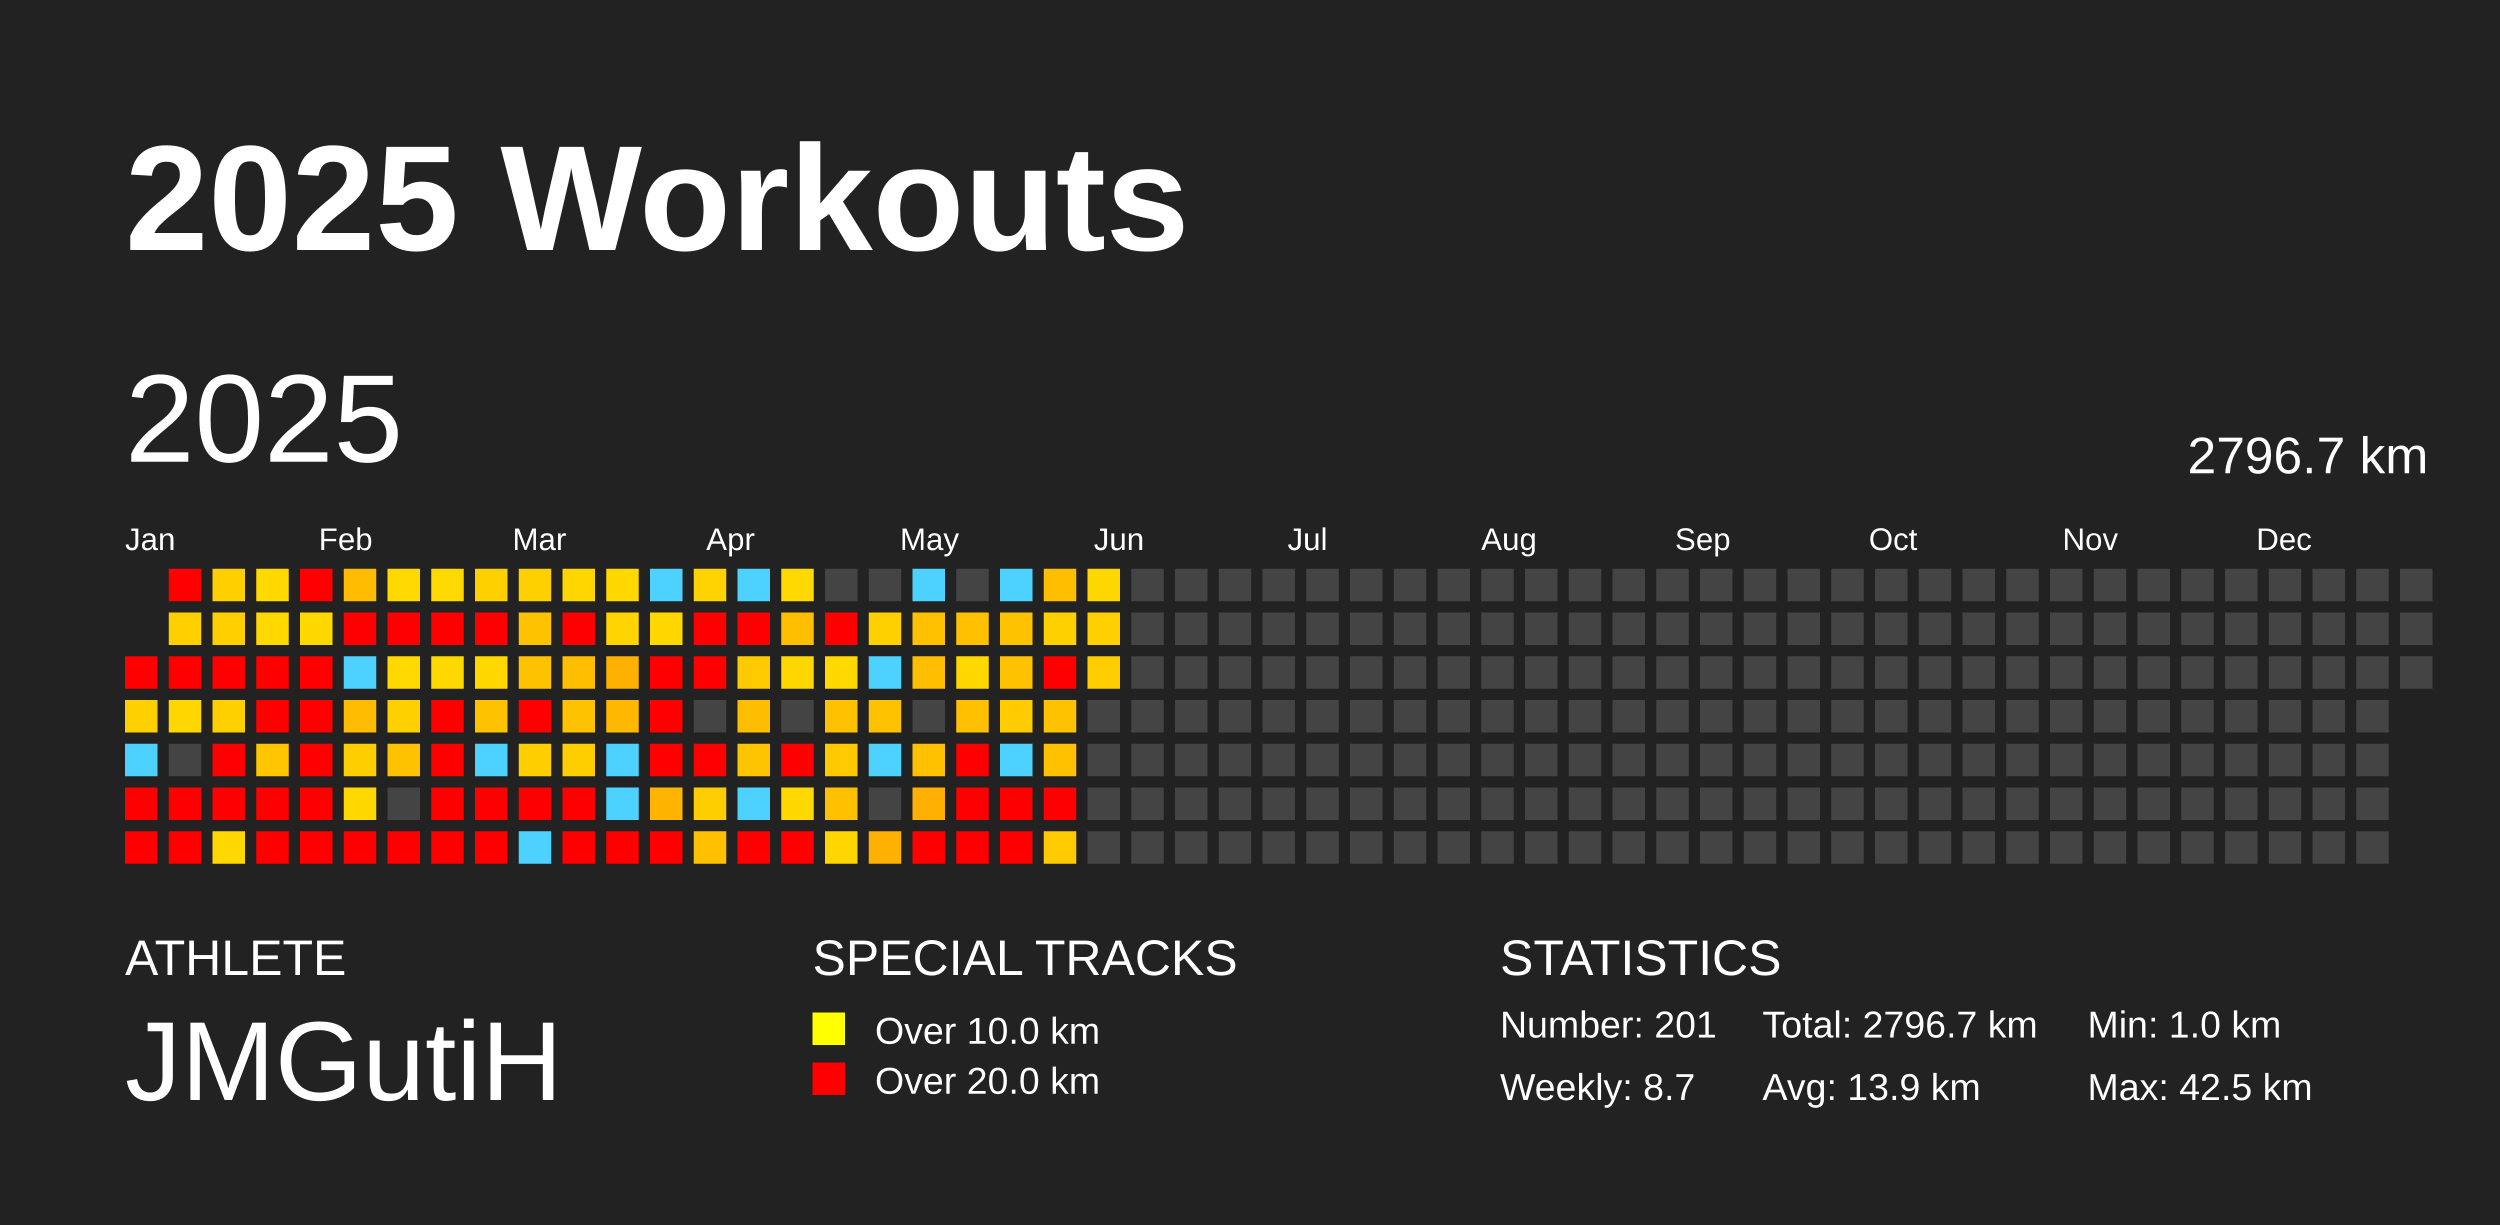
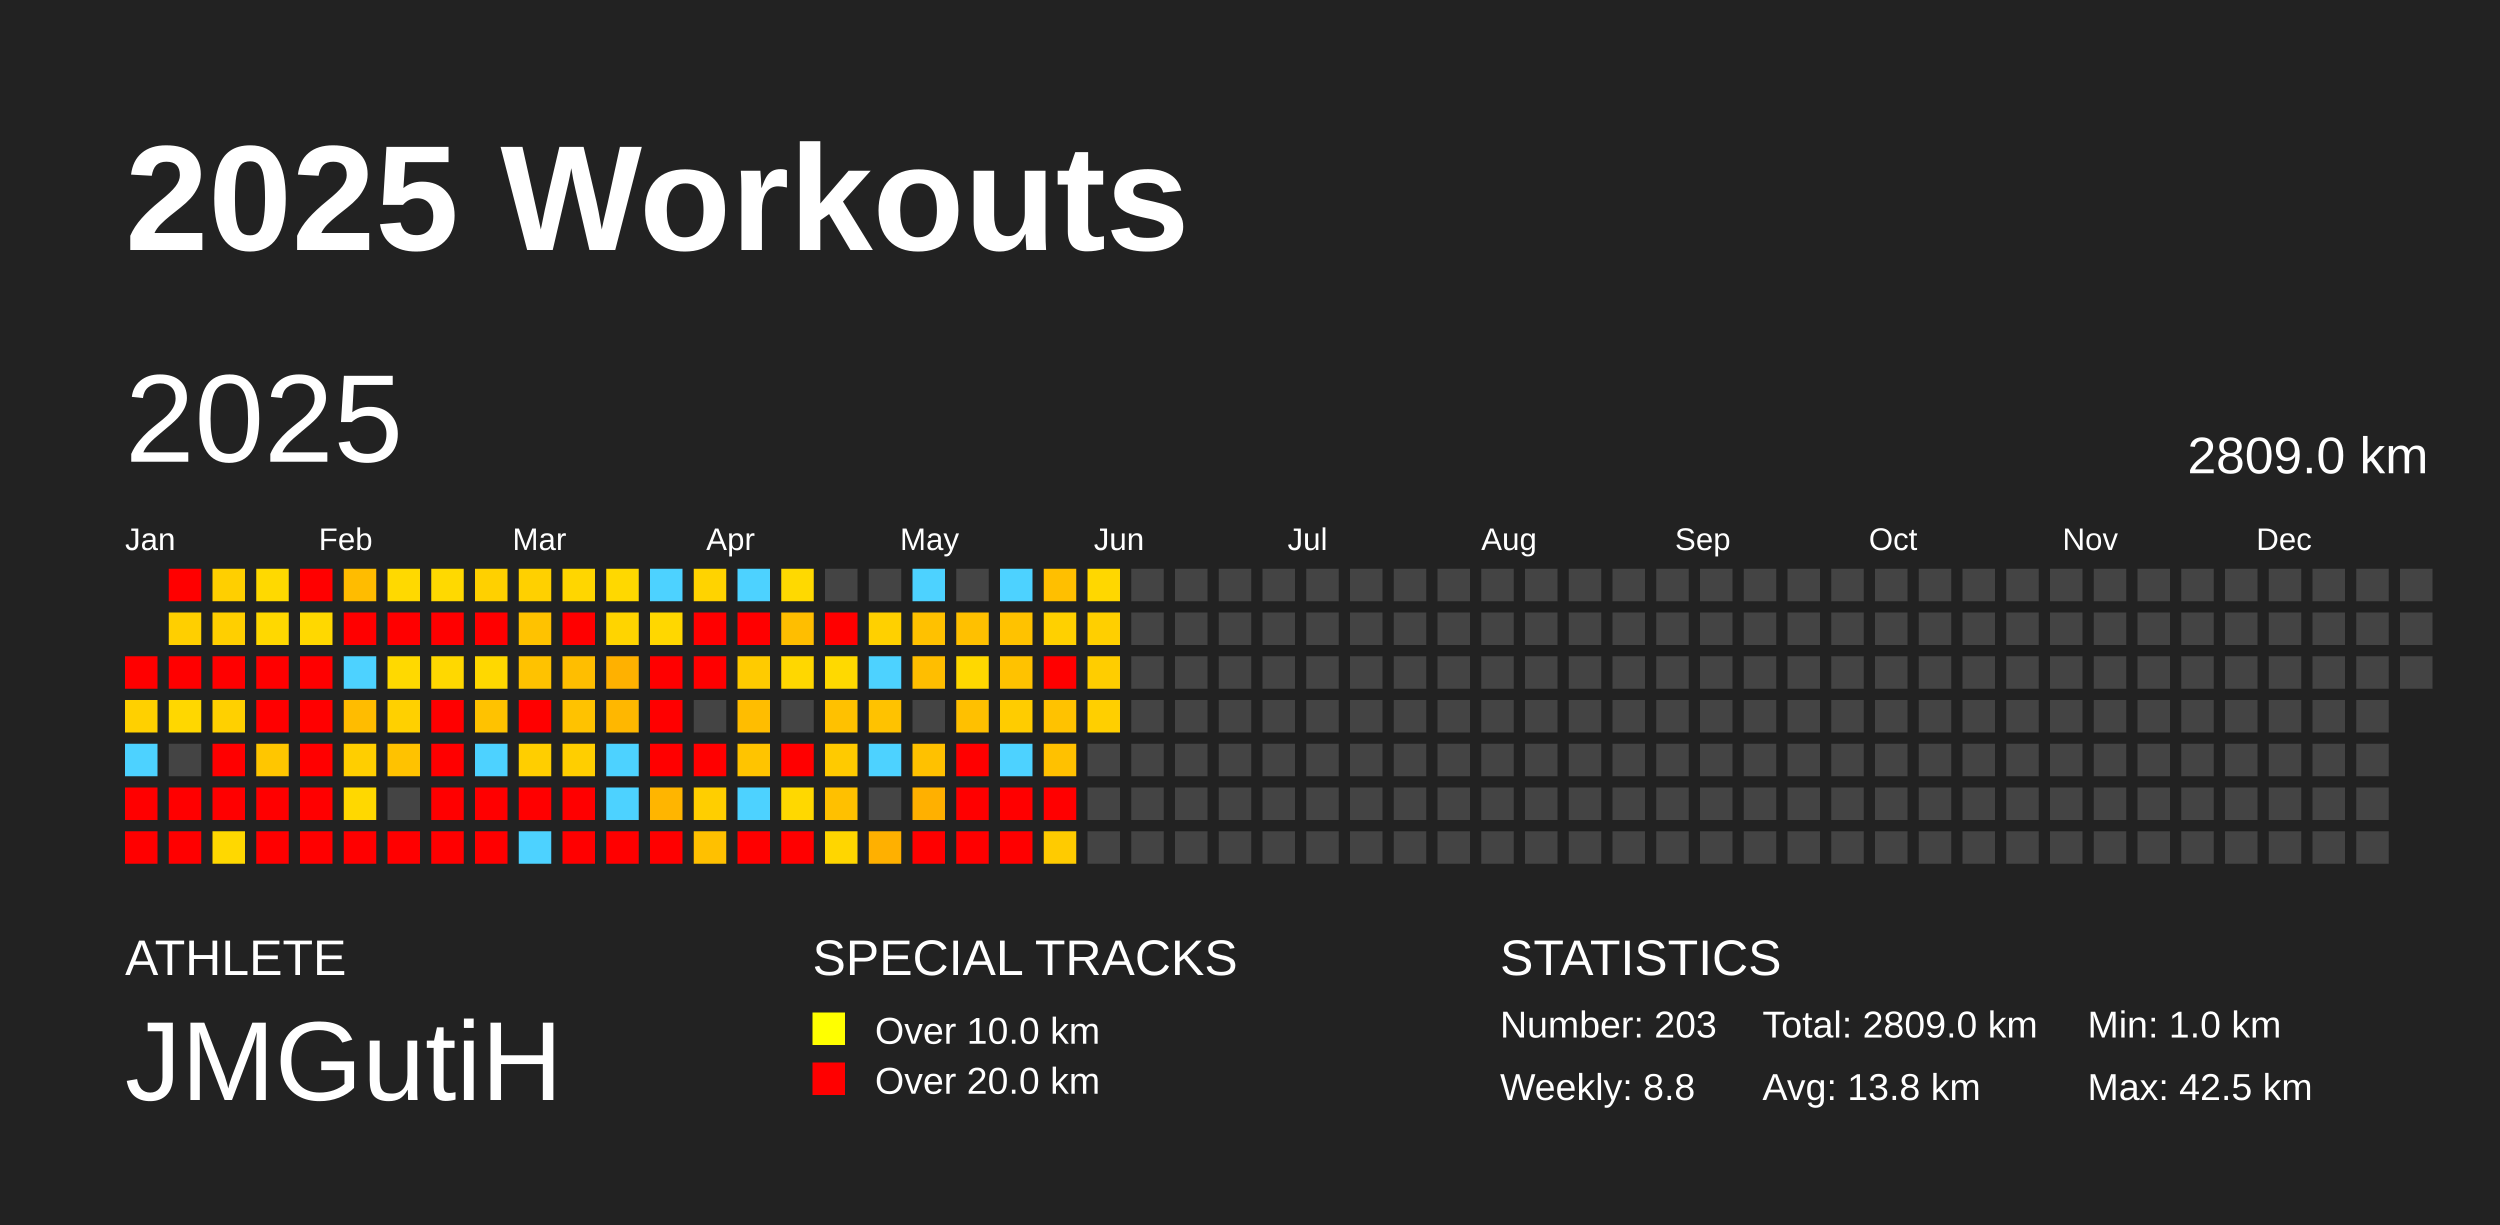
<svg xmlns="http://www.w3.org/2000/svg" baseProfile="full" height="98mm" version="1.1" viewBox="0,0,200,98" width="200mm">
  <defs />
  <rect fill="#222222" height="98" width="200" x="0" y="0" />
  <text fill="#FFFFFF" style="font-size:12px; font-family:Arial; font-weight:bold;" x="10" y="20">2025 Workouts</text>
  <text fill="#FFFFFF" style="font-size:4px; font-family:Arial" x="10" y="78">ATHLETE</text>
  <text fill="#FFFFFF" style="font-size:9px; font-family:Arial" x="10" y="88">JMGutiH</text>
  <text fill="#FFFFFF" style="font-size:4px; font-family:Arial" x="65" y="78">SPECIAL TRACKS</text>
  <rect fill="yellow" height="2.6" width="2.6" x="65" y="81" />
  <text fill="#FFFFFF" style="font-size:3px; font-family:Arial" x="70" y="83.5">Over 10.0 km</text>
  <rect fill="red" height="2.6" width="2.6" x="65" y="85" />
  <text fill="#FFFFFF" style="font-size:3px; font-family:Arial" x="70" y="87.5">Over 20.0 km</text>
  <text fill="#FFFFFF" style="font-size:4px; font-family:Arial" x="120" y="78">STATISTICS</text>
-   <text fill="#FFFFFF" style="font-size:3px; font-family:Arial" x="120" y="83">Number: 201</text>
-   <text fill="#FFFFFF" style="font-size:3px; font-family:Arial" x="120" y="88">Weekly: 8.7</text>
-   <text fill="#FFFFFF" style="font-size:3px; font-family:Arial" x="141" y="83">Total: 2796.7 km</text>
-   <text fill="#FFFFFF" style="font-size:3px; font-family:Arial" x="141" y="88">Avg: 13.9 km</text>
+   <text fill="#FFFFFF" style="font-size:3px; font-family:Arial" x="120" y="83">Number: 203</text>
+   <text fill="#FFFFFF" style="font-size:3px; font-family:Arial" x="120" y="88">Weekly: 8.8</text>
+   <text fill="#FFFFFF" style="font-size:3px; font-family:Arial" x="141" y="83">Total: 2809.0 km</text>
+   <text fill="#FFFFFF" style="font-size:3px; font-family:Arial" x="141" y="88">Avg: 13.8 km</text>
  <text fill="#FFFFFF" style="font-size:3px; font-family:Arial" x="167" y="83">Min: 1.0 km</text>
  <text fill="#FFFFFF" style="font-size:3px; font-family:Arial" x="167" y="88">Max: 42.5 km</text>
  <text dominant-baseline="hanging" fill="#FFFFFF" style="font-size:10.0px; font-family:Arial;" x="10" y="30">2025</text>
-   <text dominant-baseline="hanging" fill="#FFFFFF" style="font-size:4.125px; font-family:Arial;" x="175" y="35">2796.7 km</text>
+   <text dominant-baseline="hanging" fill="#FFFFFF" style="font-size:4.125px; font-family:Arial;" x="175" y="35">2809.0 km</text>
  <text fill="#FFFFFF" style="font-size:2.5px; font-family:Arial" x="10.0" y="44">Jan</text>
  <text fill="#FFFFFF" style="font-size:2.5px; font-family:Arial" x="25.5" y="44">Feb</text>
  <text fill="#FFFFFF" style="font-size:2.5px; font-family:Arial" x="41.0" y="44">Mar</text>
  <text fill="#FFFFFF" style="font-size:2.5px; font-family:Arial" x="56.5" y="44">Apr</text>
  <text fill="#FFFFFF" style="font-size:2.5px; font-family:Arial" x="72.0" y="44">May</text>
  <text fill="#FFFFFF" style="font-size:2.5px; font-family:Arial" x="87.5" y="44">Jun</text>
  <text fill="#FFFFFF" style="font-size:2.5px; font-family:Arial" x="103.0" y="44">Jul</text>
  <text fill="#FFFFFF" style="font-size:2.5px; font-family:Arial" x="118.5" y="44">Aug</text>
  <text fill="#FFFFFF" style="font-size:2.5px; font-family:Arial" x="134.0" y="44">Sep</text>
  <text fill="#FFFFFF" style="font-size:2.5px; font-family:Arial" x="149.5" y="44">Oct</text>
  <text fill="#FFFFFF" style="font-size:2.5px; font-family:Arial" x="165.0" y="44">Nov</text>
  <text fill="#FFFFFF" style="font-size:2.5px; font-family:Arial" x="180.5" y="44">Dec</text>
  <rect fill="red" height="2.6" width="2.6" x="10.0" y="52.5" />
  <rect fill="#ffd000" height="2.6" width="2.6" x="10.0" y="56.0" />
  <rect fill="#4dd2ff" height="2.6" width="2.6" x="10.0" y="59.5" />
  <rect fill="red" height="2.6" width="2.6" x="10.0" y="63.0" />
  <rect fill="red" height="2.6" width="2.6" x="10.0" y="66.5" />
  <rect fill="red" height="2.6" width="2.6" x="13.5" y="45.5" />
  <rect fill="#ffcf00" height="2.6" width="2.6" x="13.5" y="49.0" />
  <rect fill="red" height="2.6" width="2.6" x="13.5" y="52.5" />
  <rect fill="#ffd700" height="2.6" width="2.6" x="13.5" y="56.0" />
  <rect fill="#444444" height="2.6" width="2.6" x="13.5" y="59.5" />
  <rect fill="red" height="2.6" width="2.6" x="13.5" y="63.0" />
  <rect fill="red" height="2.6" width="2.6" x="13.5" y="66.5" />
  <rect fill="#ffcf00" height="2.6" width="2.6" x="17.0" y="45.5" />
  <rect fill="#ffcf00" height="2.6" width="2.6" x="17.0" y="49.0" />
  <rect fill="red" height="2.6" width="2.6" x="17.0" y="52.5" />
  <rect fill="#ffd000" height="2.6" width="2.6" x="17.0" y="56.0" />
  <rect fill="red" height="2.6" width="2.6" x="17.0" y="59.5" />
  <rect fill="red" height="2.6" width="2.6" x="17.0" y="63.0" />
  <rect fill="#ffd800" height="2.6" width="2.6" x="17.0" y="66.5" />
  <rect fill="#ffd900" height="2.6" width="2.6" x="20.5" y="45.5" />
  <rect fill="#ffd800" height="2.6" width="2.6" x="20.5" y="49.0" />
  <rect fill="red" height="2.6" width="2.6" x="20.5" y="52.5" />
  <rect fill="red" height="2.6" width="2.6" x="20.5" y="56.0" />
  <rect fill="#ffc600" height="2.6" width="2.6" x="20.5" y="59.5" />
  <rect fill="red" height="2.6" width="2.6" x="20.5" y="63.0" />
  <rect fill="red" height="2.6" width="2.6" x="20.5" y="66.5" />
  <rect fill="red" height="2.6" width="2.6" x="24.0" y="45.5" />
  <rect fill="#ffd800" height="2.6" width="2.6" x="24.0" y="49.0" />
  <rect fill="red" height="2.6" width="2.6" x="24.0" y="52.5" />
  <rect fill="red" height="2.6" width="2.6" x="24.0" y="56.0" />
  <rect fill="red" height="2.6" width="2.6" x="24.0" y="59.5" />
  <rect fill="red" height="2.6" width="2.6" x="24.0" y="63.0" />
  <rect fill="red" height="2.6" width="2.6" x="24.0" y="66.5" />
  <rect fill="#ffbc00" height="2.6" width="2.6" x="27.5" y="45.5" />
  <rect fill="red" height="2.6" width="2.6" x="27.5" y="49.0" />
  <rect fill="#4dd2ff" height="2.6" width="2.6" x="27.5" y="52.5" />
  <rect fill="#ffbc00" height="2.6" width="2.6" x="27.5" y="56.0" />
  <rect fill="#ffce00" height="2.6" width="2.6" x="27.5" y="59.5" />
  <rect fill="#ffd800" height="2.6" width="2.6" x="27.5" y="63.0" />
  <rect fill="red" height="2.6" width="2.6" x="27.5" y="66.5" />
  <rect fill="#ffd900" height="2.6" width="2.6" x="31.0" y="45.5" />
  <rect fill="red" height="2.6" width="2.6" x="31.0" y="49.0" />
  <rect fill="#ffd900" height="2.6" width="2.6" x="31.0" y="52.5" />
  <rect fill="#ffd000" height="2.6" width="2.6" x="31.0" y="56.0" />
  <rect fill="#ffc200" height="2.6" width="2.6" x="31.0" y="59.5" />
  <rect fill="#444444" height="2.6" width="2.6" x="31.0" y="63.0" />
  <rect fill="red" height="2.6" width="2.6" x="31.0" y="66.5" />
  <rect fill="#ffd900" height="2.6" width="2.6" x="34.5" y="45.5" />
  <rect fill="red" height="2.6" width="2.6" x="34.5" y="49.0" />
  <rect fill="#ffd800" height="2.6" width="2.6" x="34.5" y="52.5" />
  <rect fill="red" height="2.6" width="2.6" x="34.5" y="56.0" />
  <rect fill="red" height="2.6" width="2.6" x="34.5" y="59.5" />
  <rect fill="red" height="2.6" width="2.6" x="34.5" y="63.0" />
  <rect fill="red" height="2.6" width="2.6" x="34.5" y="66.5" />
  <rect fill="#ffd000" height="2.6" width="2.6" x="38.0" y="45.5" />
  <rect fill="red" height="2.6" width="2.6" x="38.0" y="49.0" />
  <rect fill="#ffd800" height="2.6" width="2.6" x="38.0" y="52.5" />
  <rect fill="#ffc200" height="2.6" width="2.6" x="38.0" y="56.0" />
  <rect fill="#4dd2ff" height="2.6" width="2.6" x="38.0" y="59.5" />
  <rect fill="red" height="2.6" width="2.6" x="38.0" y="63.0" />
  <rect fill="red" height="2.6" width="2.6" x="38.0" y="66.5" />
  <rect fill="#ffd000" height="2.6" width="2.6" x="41.5" y="45.5" />
  <rect fill="#ffc200" height="2.6" width="2.6" x="41.5" y="49.0" />
  <rect fill="#ffc200" height="2.6" width="2.6" x="41.5" y="52.5" />
  <rect fill="red" height="2.6" width="2.6" x="41.5" y="56.0" />
  <rect fill="#ffce00" height="2.6" width="2.6" x="41.5" y="59.5" />
  <rect fill="red" height="2.6" width="2.6" x="41.5" y="63.0" />
  <rect fill="#4dd2ff" height="2.6" width="2.6" x="41.5" y="66.5" />
  <rect fill="#ffd600" height="2.6" width="2.6" x="45.0" y="45.5" />
  <rect fill="red" height="2.6" width="2.6" x="45.0" y="49.0" />
  <rect fill="#ffbe00" height="2.6" width="2.6" x="45.0" y="52.5" />
  <rect fill="#ffc200" height="2.6" width="2.6" x="45.0" y="56.0" />
  <rect fill="#ffce00" height="2.6" width="2.6" x="45.0" y="59.5" />
  <rect fill="red" height="2.6" width="2.6" x="45.0" y="63.0" />
  <rect fill="red" height="2.6" width="2.6" x="45.0" y="66.5" />
  <rect fill="#ffd800" height="2.6" width="2.6" x="48.5" y="45.5" />
  <rect fill="#ffd400" height="2.6" width="2.6" x="48.5" y="49.0" />
  <rect fill="#ffb100" height="2.6" width="2.6" x="48.5" y="52.5" />
  <rect fill="#ffb700" height="2.6" width="2.6" x="48.5" y="56.0" />
  <rect fill="#4dd2ff" height="2.6" width="2.6" x="48.5" y="59.5" />
  <rect fill="#4dd2ff" height="2.6" width="2.6" x="48.5" y="63.0" />
  <rect fill="red" height="2.6" width="2.6" x="48.5" y="66.5" />
  <rect fill="#4dd2ff" height="2.6" width="2.6" x="52.0" y="45.5" />
  <rect fill="#ffd700" height="2.6" width="2.6" x="52.0" y="49.0" />
  <rect fill="red" height="2.6" width="2.6" x="52.0" y="52.5" />
  <rect fill="red" height="2.6" width="2.6" x="52.0" y="56.0" />
  <rect fill="red" height="2.6" width="2.6" x="52.0" y="59.5" />
  <rect fill="#ffb500" height="2.6" width="2.6" x="52.0" y="63.0" />
  <rect fill="red" height="2.6" width="2.6" x="52.0" y="66.5" />
  <rect fill="#ffd300" height="2.6" width="2.6" x="55.5" y="45.5" />
  <rect fill="red" height="2.6" width="2.6" x="55.5" y="49.0" />
  <rect fill="red" height="2.6" width="2.6" x="55.5" y="52.5" />
  <rect fill="#444444" height="2.6" width="2.6" x="55.5" y="56.0" />
  <rect fill="red" height="2.6" width="2.6" x="55.5" y="59.5" />
  <rect fill="#ffce00" height="2.6" width="2.6" x="55.5" y="63.0" />
  <rect fill="#ffc000" height="2.6" width="2.6" x="55.5" y="66.5" />
  <rect fill="#4dd2ff" height="2.6" width="2.6" x="59.0" y="45.5" />
  <rect fill="red" height="2.6" width="2.6" x="59.0" y="49.0" />
  <rect fill="#ffcb00" height="2.6" width="2.6" x="59.0" y="52.5" />
  <rect fill="#ffbd00" height="2.6" width="2.6" x="59.0" y="56.0" />
  <rect fill="#ffc400" height="2.6" width="2.6" x="59.0" y="59.5" />
  <rect fill="#4dd2ff" height="2.6" width="2.6" x="59.0" y="63.0" />
  <rect fill="red" height="2.6" width="2.6" x="59.0" y="66.5" />
  <rect fill="#ffd900" height="2.6" width="2.6" x="62.5" y="45.5" />
  <rect fill="#ffbe00" height="2.6" width="2.6" x="62.5" y="49.0" />
  <rect fill="#ffd700" height="2.6" width="2.6" x="62.5" y="52.5" />
  <rect fill="#444444" height="2.6" width="2.6" x="62.5" y="56.0" />
  <rect fill="red" height="2.6" width="2.6" x="62.5" y="59.5" />
  <rect fill="#ffd800" height="2.6" width="2.6" x="62.5" y="63.0" />
  <rect fill="red" height="2.6" width="2.6" x="62.5" y="66.5" />
  <rect fill="#444444" height="2.6" width="2.6" x="66.0" y="45.5" />
  <rect fill="red" height="2.6" width="2.6" x="66.0" y="49.0" />
  <rect fill="#ffd900" height="2.6" width="2.6" x="66.0" y="52.5" />
  <rect fill="#ffc100" height="2.6" width="2.6" x="66.0" y="56.0" />
  <rect fill="#ffca00" height="2.6" width="2.6" x="66.0" y="59.5" />
  <rect fill="#ffc000" height="2.6" width="2.6" x="66.0" y="63.0" />
  <rect fill="#ffd600" height="2.6" width="2.6" x="66.0" y="66.5" />
  <rect fill="#444444" height="2.6" width="2.6" x="69.5" y="45.5" />
  <rect fill="#ffd000" height="2.6" width="2.6" x="69.5" y="49.0" />
  <rect fill="#4dd2ff" height="2.6" width="2.6" x="69.5" y="52.5" />
  <rect fill="#ffc200" height="2.6" width="2.6" x="69.5" y="56.0" />
  <rect fill="#4dd2ff" height="2.6" width="2.6" x="69.5" y="59.5" />
  <rect fill="#444444" height="2.6" width="2.6" x="69.5" y="63.0" />
  <rect fill="#ffb000" height="2.6" width="2.6" x="69.5" y="66.5" />
  <rect fill="#4dd2ff" height="2.6" width="2.6" x="73.0" y="45.5" />
  <rect fill="#ffc100" height="2.6" width="2.6" x="73.0" y="49.0" />
  <rect fill="#ffbe00" height="2.6" width="2.6" x="73.0" y="52.5" />
  <rect fill="#444444" height="2.6" width="2.6" x="73.0" y="56.0" />
  <rect fill="#ffc100" height="2.6" width="2.6" x="73.0" y="59.5" />
  <rect fill="#ffb000" height="2.6" width="2.6" x="73.0" y="63.0" />
  <rect fill="red" height="2.6" width="2.6" x="73.0" y="66.5" />
  <rect fill="#444444" height="2.6" width="2.6" x="76.5" y="45.5" />
  <rect fill="#ffc000" height="2.6" width="2.6" x="76.5" y="49.0" />
  <rect fill="#ffd800" height="2.6" width="2.6" x="76.5" y="52.5" />
  <rect fill="#ffc000" height="2.6" width="2.6" x="76.5" y="56.0" />
  <rect fill="red" height="2.6" width="2.6" x="76.5" y="59.5" />
  <rect fill="red" height="2.6" width="2.6" x="76.5" y="63.0" />
  <rect fill="red" height="2.6" width="2.6" x="76.5" y="66.5" />
  <rect fill="#4dd2ff" height="2.6" width="2.6" x="80.0" y="45.5" />
  <rect fill="#ffc200" height="2.6" width="2.6" x="80.0" y="49.0" />
  <rect fill="#ffc200" height="2.6" width="2.6" x="80.0" y="52.5" />
  <rect fill="#ffcc00" height="2.6" width="2.6" x="80.0" y="56.0" />
  <rect fill="#4dd2ff" height="2.6" width="2.6" x="80.0" y="59.5" />
  <rect fill="red" height="2.6" width="2.6" x="80.0" y="63.0" />
  <rect fill="red" height="2.6" width="2.6" x="80.0" y="66.5" />
  <rect fill="#ffbf00" height="2.6" width="2.6" x="83.5" y="45.5" />
  <rect fill="#ffd000" height="2.6" width="2.6" x="83.5" y="49.0" />
  <rect fill="red" height="2.6" width="2.6" x="83.5" y="52.5" />
  <rect fill="#ffc200" height="2.6" width="2.6" x="83.5" y="56.0" />
  <rect fill="#ffc100" height="2.6" width="2.6" x="83.5" y="59.5" />
  <rect fill="red" height="2.6" width="2.6" x="83.5" y="63.0" />
  <rect fill="#ffcb00" height="2.6" width="2.6" x="83.5" y="66.5" />
  <rect fill="#ffd700" height="2.6" width="2.6" x="87.0" y="45.5" />
  <rect fill="#ffcf00" height="2.6" width="2.6" x="87.0" y="49.0" />
  <rect fill="#ffcd00" height="2.6" width="2.6" x="87.0" y="52.5" />
-   <rect fill="#444444" height="2.6" width="2.6" x="87.0" y="56.0" />
+   <rect fill="#ffcf00" height="2.6" width="2.6" x="87.0" y="56.0" />
  <rect fill="#444444" height="2.6" width="2.6" x="87.0" y="59.5" />
  <rect fill="#444444" height="2.6" width="2.6" x="87.0" y="63.0" />
  <rect fill="#444444" height="2.6" width="2.6" x="87.0" y="66.5" />
  <rect fill="#444444" height="2.6" width="2.6" x="90.5" y="45.5" />
  <rect fill="#444444" height="2.6" width="2.6" x="90.5" y="49.0" />
  <rect fill="#444444" height="2.6" width="2.6" x="90.5" y="52.5" />
  <rect fill="#444444" height="2.6" width="2.6" x="90.5" y="56.0" />
  <rect fill="#444444" height="2.6" width="2.6" x="90.5" y="59.5" />
  <rect fill="#444444" height="2.6" width="2.6" x="90.5" y="63.0" />
  <rect fill="#444444" height="2.6" width="2.6" x="90.5" y="66.5" />
  <rect fill="#444444" height="2.6" width="2.6" x="94.0" y="45.5" />
  <rect fill="#444444" height="2.6" width="2.6" x="94.0" y="49.0" />
  <rect fill="#444444" height="2.6" width="2.6" x="94.0" y="52.5" />
  <rect fill="#444444" height="2.6" width="2.6" x="94.0" y="56.0" />
  <rect fill="#444444" height="2.6" width="2.6" x="94.0" y="59.5" />
  <rect fill="#444444" height="2.6" width="2.6" x="94.0" y="63.0" />
  <rect fill="#444444" height="2.6" width="2.6" x="94.0" y="66.5" />
  <rect fill="#444444" height="2.6" width="2.6" x="97.5" y="45.5" />
  <rect fill="#444444" height="2.6" width="2.6" x="97.5" y="49.0" />
  <rect fill="#444444" height="2.6" width="2.6" x="97.5" y="52.5" />
  <rect fill="#444444" height="2.6" width="2.6" x="97.5" y="56.0" />
  <rect fill="#444444" height="2.6" width="2.6" x="97.5" y="59.5" />
  <rect fill="#444444" height="2.6" width="2.6" x="97.5" y="63.0" />
  <rect fill="#444444" height="2.6" width="2.6" x="97.5" y="66.5" />
  <rect fill="#444444" height="2.6" width="2.6" x="101.0" y="45.5" />
  <rect fill="#444444" height="2.6" width="2.6" x="101.0" y="49.0" />
  <rect fill="#444444" height="2.6" width="2.6" x="101.0" y="52.5" />
  <rect fill="#444444" height="2.6" width="2.6" x="101.0" y="56.0" />
  <rect fill="#444444" height="2.6" width="2.6" x="101.0" y="59.5" />
  <rect fill="#444444" height="2.6" width="2.6" x="101.0" y="63.0" />
  <rect fill="#444444" height="2.6" width="2.6" x="101.0" y="66.5" />
  <rect fill="#444444" height="2.6" width="2.6" x="104.5" y="45.5" />
  <rect fill="#444444" height="2.6" width="2.6" x="104.5" y="49.0" />
  <rect fill="#444444" height="2.6" width="2.6" x="104.5" y="52.5" />
  <rect fill="#444444" height="2.6" width="2.6" x="104.5" y="56.0" />
  <rect fill="#444444" height="2.6" width="2.6" x="104.5" y="59.5" />
  <rect fill="#444444" height="2.6" width="2.6" x="104.5" y="63.0" />
  <rect fill="#444444" height="2.6" width="2.6" x="104.5" y="66.5" />
  <rect fill="#444444" height="2.6" width="2.6" x="108.0" y="45.5" />
  <rect fill="#444444" height="2.6" width="2.6" x="108.0" y="49.0" />
  <rect fill="#444444" height="2.6" width="2.6" x="108.0" y="52.5" />
  <rect fill="#444444" height="2.6" width="2.6" x="108.0" y="56.0" />
  <rect fill="#444444" height="2.6" width="2.6" x="108.0" y="59.5" />
  <rect fill="#444444" height="2.6" width="2.6" x="108.0" y="63.0" />
  <rect fill="#444444" height="2.6" width="2.6" x="108.0" y="66.5" />
  <rect fill="#444444" height="2.6" width="2.6" x="111.5" y="45.5" />
  <rect fill="#444444" height="2.6" width="2.6" x="111.5" y="49.0" />
  <rect fill="#444444" height="2.6" width="2.6" x="111.5" y="52.5" />
  <rect fill="#444444" height="2.6" width="2.6" x="111.5" y="56.0" />
  <rect fill="#444444" height="2.6" width="2.6" x="111.5" y="59.5" />
  <rect fill="#444444" height="2.6" width="2.6" x="111.5" y="63.0" />
  <rect fill="#444444" height="2.6" width="2.6" x="111.5" y="66.5" />
  <rect fill="#444444" height="2.6" width="2.6" x="115.0" y="45.5" />
  <rect fill="#444444" height="2.6" width="2.6" x="115.0" y="49.0" />
  <rect fill="#444444" height="2.6" width="2.6" x="115.0" y="52.5" />
  <rect fill="#444444" height="2.6" width="2.6" x="115.0" y="56.0" />
  <rect fill="#444444" height="2.6" width="2.6" x="115.0" y="59.5" />
  <rect fill="#444444" height="2.6" width="2.6" x="115.0" y="63.0" />
  <rect fill="#444444" height="2.6" width="2.6" x="115.0" y="66.5" />
  <rect fill="#444444" height="2.6" width="2.6" x="118.5" y="45.5" />
  <rect fill="#444444" height="2.6" width="2.6" x="118.5" y="49.0" />
  <rect fill="#444444" height="2.6" width="2.6" x="118.5" y="52.5" />
  <rect fill="#444444" height="2.6" width="2.6" x="118.5" y="56.0" />
  <rect fill="#444444" height="2.6" width="2.6" x="118.5" y="59.5" />
  <rect fill="#444444" height="2.6" width="2.6" x="118.5" y="63.0" />
  <rect fill="#444444" height="2.6" width="2.6" x="118.5" y="66.5" />
  <rect fill="#444444" height="2.6" width="2.6" x="122.0" y="45.5" />
  <rect fill="#444444" height="2.6" width="2.6" x="122.0" y="49.0" />
  <rect fill="#444444" height="2.6" width="2.6" x="122.0" y="52.5" />
  <rect fill="#444444" height="2.6" width="2.6" x="122.0" y="56.0" />
  <rect fill="#444444" height="2.6" width="2.6" x="122.0" y="59.5" />
  <rect fill="#444444" height="2.6" width="2.6" x="122.0" y="63.0" />
  <rect fill="#444444" height="2.6" width="2.6" x="122.0" y="66.5" />
  <rect fill="#444444" height="2.6" width="2.6" x="125.5" y="45.5" />
  <rect fill="#444444" height="2.6" width="2.6" x="125.5" y="49.0" />
  <rect fill="#444444" height="2.6" width="2.6" x="125.5" y="52.5" />
  <rect fill="#444444" height="2.6" width="2.6" x="125.5" y="56.0" />
  <rect fill="#444444" height="2.6" width="2.6" x="125.5" y="59.5" />
  <rect fill="#444444" height="2.6" width="2.6" x="125.5" y="63.0" />
  <rect fill="#444444" height="2.6" width="2.6" x="125.5" y="66.5" />
  <rect fill="#444444" height="2.6" width="2.6" x="129.0" y="45.5" />
  <rect fill="#444444" height="2.6" width="2.6" x="129.0" y="49.0" />
  <rect fill="#444444" height="2.6" width="2.6" x="129.0" y="52.5" />
  <rect fill="#444444" height="2.6" width="2.6" x="129.0" y="56.0" />
  <rect fill="#444444" height="2.6" width="2.6" x="129.0" y="59.5" />
  <rect fill="#444444" height="2.6" width="2.6" x="129.0" y="63.0" />
  <rect fill="#444444" height="2.6" width="2.6" x="129.0" y="66.5" />
  <rect fill="#444444" height="2.6" width="2.6" x="132.5" y="45.5" />
  <rect fill="#444444" height="2.6" width="2.6" x="132.5" y="49.0" />
  <rect fill="#444444" height="2.6" width="2.6" x="132.5" y="52.5" />
  <rect fill="#444444" height="2.6" width="2.6" x="132.5" y="56.0" />
  <rect fill="#444444" height="2.6" width="2.6" x="132.5" y="59.5" />
  <rect fill="#444444" height="2.6" width="2.6" x="132.5" y="63.0" />
  <rect fill="#444444" height="2.6" width="2.6" x="132.5" y="66.5" />
  <rect fill="#444444" height="2.6" width="2.6" x="136.0" y="45.5" />
  <rect fill="#444444" height="2.6" width="2.6" x="136.0" y="49.0" />
  <rect fill="#444444" height="2.6" width="2.6" x="136.0" y="52.5" />
  <rect fill="#444444" height="2.6" width="2.6" x="136.0" y="56.0" />
  <rect fill="#444444" height="2.6" width="2.6" x="136.0" y="59.5" />
  <rect fill="#444444" height="2.6" width="2.6" x="136.0" y="63.0" />
  <rect fill="#444444" height="2.6" width="2.6" x="136.0" y="66.5" />
  <rect fill="#444444" height="2.6" width="2.6" x="139.5" y="45.5" />
  <rect fill="#444444" height="2.6" width="2.6" x="139.5" y="49.0" />
  <rect fill="#444444" height="2.6" width="2.6" x="139.5" y="52.5" />
  <rect fill="#444444" height="2.6" width="2.6" x="139.5" y="56.0" />
  <rect fill="#444444" height="2.6" width="2.6" x="139.5" y="59.5" />
  <rect fill="#444444" height="2.6" width="2.6" x="139.5" y="63.0" />
  <rect fill="#444444" height="2.6" width="2.6" x="139.5" y="66.5" />
  <rect fill="#444444" height="2.6" width="2.6" x="143.0" y="45.5" />
  <rect fill="#444444" height="2.6" width="2.6" x="143.0" y="49.0" />
  <rect fill="#444444" height="2.6" width="2.6" x="143.0" y="52.5" />
  <rect fill="#444444" height="2.6" width="2.6" x="143.0" y="56.0" />
  <rect fill="#444444" height="2.6" width="2.6" x="143.0" y="59.5" />
  <rect fill="#444444" height="2.6" width="2.6" x="143.0" y="63.0" />
  <rect fill="#444444" height="2.6" width="2.6" x="143.0" y="66.5" />
  <rect fill="#444444" height="2.6" width="2.6" x="146.5" y="45.5" />
  <rect fill="#444444" height="2.6" width="2.6" x="146.5" y="49.0" />
  <rect fill="#444444" height="2.6" width="2.6" x="146.5" y="52.5" />
  <rect fill="#444444" height="2.6" width="2.6" x="146.5" y="56.0" />
  <rect fill="#444444" height="2.6" width="2.6" x="146.5" y="59.5" />
  <rect fill="#444444" height="2.6" width="2.6" x="146.5" y="63.0" />
  <rect fill="#444444" height="2.6" width="2.6" x="146.5" y="66.5" />
  <rect fill="#444444" height="2.6" width="2.6" x="150.0" y="45.5" />
  <rect fill="#444444" height="2.6" width="2.6" x="150.0" y="49.0" />
  <rect fill="#444444" height="2.6" width="2.6" x="150.0" y="52.5" />
  <rect fill="#444444" height="2.6" width="2.6" x="150.0" y="56.0" />
  <rect fill="#444444" height="2.6" width="2.6" x="150.0" y="59.5" />
  <rect fill="#444444" height="2.6" width="2.6" x="150.0" y="63.0" />
  <rect fill="#444444" height="2.6" width="2.6" x="150.0" y="66.5" />
  <rect fill="#444444" height="2.6" width="2.6" x="153.5" y="45.5" />
  <rect fill="#444444" height="2.6" width="2.6" x="153.5" y="49.0" />
  <rect fill="#444444" height="2.6" width="2.6" x="153.5" y="52.5" />
  <rect fill="#444444" height="2.6" width="2.6" x="153.5" y="56.0" />
  <rect fill="#444444" height="2.6" width="2.6" x="153.5" y="59.5" />
  <rect fill="#444444" height="2.6" width="2.6" x="153.5" y="63.0" />
  <rect fill="#444444" height="2.6" width="2.6" x="153.5" y="66.5" />
  <rect fill="#444444" height="2.6" width="2.6" x="157.0" y="45.5" />
  <rect fill="#444444" height="2.6" width="2.6" x="157.0" y="49.0" />
  <rect fill="#444444" height="2.6" width="2.6" x="157.0" y="52.5" />
  <rect fill="#444444" height="2.6" width="2.6" x="157.0" y="56.0" />
  <rect fill="#444444" height="2.6" width="2.6" x="157.0" y="59.5" />
  <rect fill="#444444" height="2.6" width="2.6" x="157.0" y="63.0" />
  <rect fill="#444444" height="2.6" width="2.6" x="157.0" y="66.5" />
  <rect fill="#444444" height="2.6" width="2.6" x="160.5" y="45.5" />
  <rect fill="#444444" height="2.6" width="2.6" x="160.5" y="49.0" />
  <rect fill="#444444" height="2.6" width="2.6" x="160.5" y="52.5" />
  <rect fill="#444444" height="2.6" width="2.6" x="160.5" y="56.0" />
  <rect fill="#444444" height="2.6" width="2.6" x="160.5" y="59.5" />
  <rect fill="#444444" height="2.6" width="2.6" x="160.5" y="63.0" />
  <rect fill="#444444" height="2.6" width="2.6" x="160.5" y="66.5" />
  <rect fill="#444444" height="2.6" width="2.6" x="164.0" y="45.5" />
  <rect fill="#444444" height="2.6" width="2.6" x="164.0" y="49.0" />
  <rect fill="#444444" height="2.6" width="2.6" x="164.0" y="52.5" />
  <rect fill="#444444" height="2.6" width="2.6" x="164.0" y="56.0" />
  <rect fill="#444444" height="2.6" width="2.6" x="164.0" y="59.5" />
  <rect fill="#444444" height="2.6" width="2.6" x="164.0" y="63.0" />
  <rect fill="#444444" height="2.6" width="2.6" x="164.0" y="66.5" />
  <rect fill="#444444" height="2.6" width="2.6" x="167.5" y="45.5" />
  <rect fill="#444444" height="2.6" width="2.6" x="167.5" y="49.0" />
  <rect fill="#444444" height="2.6" width="2.6" x="167.5" y="52.5" />
  <rect fill="#444444" height="2.6" width="2.6" x="167.5" y="56.0" />
  <rect fill="#444444" height="2.6" width="2.6" x="167.5" y="59.5" />
  <rect fill="#444444" height="2.6" width="2.6" x="167.5" y="63.0" />
  <rect fill="#444444" height="2.6" width="2.6" x="167.5" y="66.5" />
  <rect fill="#444444" height="2.6" width="2.6" x="171.0" y="45.5" />
  <rect fill="#444444" height="2.6" width="2.6" x="171.0" y="49.0" />
  <rect fill="#444444" height="2.6" width="2.6" x="171.0" y="52.5" />
  <rect fill="#444444" height="2.6" width="2.6" x="171.0" y="56.0" />
  <rect fill="#444444" height="2.6" width="2.6" x="171.0" y="59.5" />
  <rect fill="#444444" height="2.6" width="2.6" x="171.0" y="63.0" />
  <rect fill="#444444" height="2.6" width="2.6" x="171.0" y="66.5" />
  <rect fill="#444444" height="2.6" width="2.6" x="174.5" y="45.5" />
  <rect fill="#444444" height="2.6" width="2.6" x="174.5" y="49.0" />
  <rect fill="#444444" height="2.6" width="2.6" x="174.5" y="52.5" />
  <rect fill="#444444" height="2.6" width="2.6" x="174.5" y="56.0" />
  <rect fill="#444444" height="2.6" width="2.6" x="174.5" y="59.5" />
  <rect fill="#444444" height="2.6" width="2.6" x="174.5" y="63.0" />
  <rect fill="#444444" height="2.6" width="2.6" x="174.5" y="66.5" />
  <rect fill="#444444" height="2.6" width="2.6" x="178.0" y="45.5" />
  <rect fill="#444444" height="2.6" width="2.6" x="178.0" y="49.0" />
  <rect fill="#444444" height="2.6" width="2.6" x="178.0" y="52.5" />
  <rect fill="#444444" height="2.6" width="2.6" x="178.0" y="56.0" />
  <rect fill="#444444" height="2.6" width="2.6" x="178.0" y="59.5" />
  <rect fill="#444444" height="2.6" width="2.6" x="178.0" y="63.0" />
  <rect fill="#444444" height="2.6" width="2.6" x="178.0" y="66.5" />
  <rect fill="#444444" height="2.6" width="2.6" x="181.5" y="45.5" />
  <rect fill="#444444" height="2.6" width="2.6" x="181.5" y="49.0" />
  <rect fill="#444444" height="2.6" width="2.6" x="181.5" y="52.5" />
  <rect fill="#444444" height="2.6" width="2.6" x="181.5" y="56.0" />
  <rect fill="#444444" height="2.6" width="2.6" x="181.5" y="59.5" />
  <rect fill="#444444" height="2.6" width="2.6" x="181.5" y="63.0" />
  <rect fill="#444444" height="2.6" width="2.6" x="181.5" y="66.5" />
  <rect fill="#444444" height="2.6" width="2.6" x="185.0" y="45.5" />
  <rect fill="#444444" height="2.6" width="2.6" x="185.0" y="49.0" />
  <rect fill="#444444" height="2.6" width="2.6" x="185.0" y="52.5" />
  <rect fill="#444444" height="2.6" width="2.6" x="185.0" y="56.0" />
  <rect fill="#444444" height="2.6" width="2.6" x="185.0" y="59.5" />
  <rect fill="#444444" height="2.6" width="2.6" x="185.0" y="63.0" />
  <rect fill="#444444" height="2.6" width="2.6" x="185.0" y="66.5" />
  <rect fill="#444444" height="2.6" width="2.6" x="188.5" y="45.5" />
  <rect fill="#444444" height="2.6" width="2.6" x="188.5" y="49.0" />
  <rect fill="#444444" height="2.6" width="2.6" x="188.5" y="52.5" />
  <rect fill="#444444" height="2.6" width="2.6" x="188.5" y="56.0" />
  <rect fill="#444444" height="2.6" width="2.6" x="188.5" y="59.5" />
  <rect fill="#444444" height="2.6" width="2.6" x="188.5" y="63.0" />
  <rect fill="#444444" height="2.6" width="2.6" x="188.5" y="66.5" />
  <rect fill="#444444" height="2.6" width="2.6" x="192.0" y="45.5" />
  <rect fill="#444444" height="2.6" width="2.6" x="192.0" y="49.0" />
  <rect fill="#444444" height="2.6" width="2.6" x="192.0" y="52.5" />
</svg>
